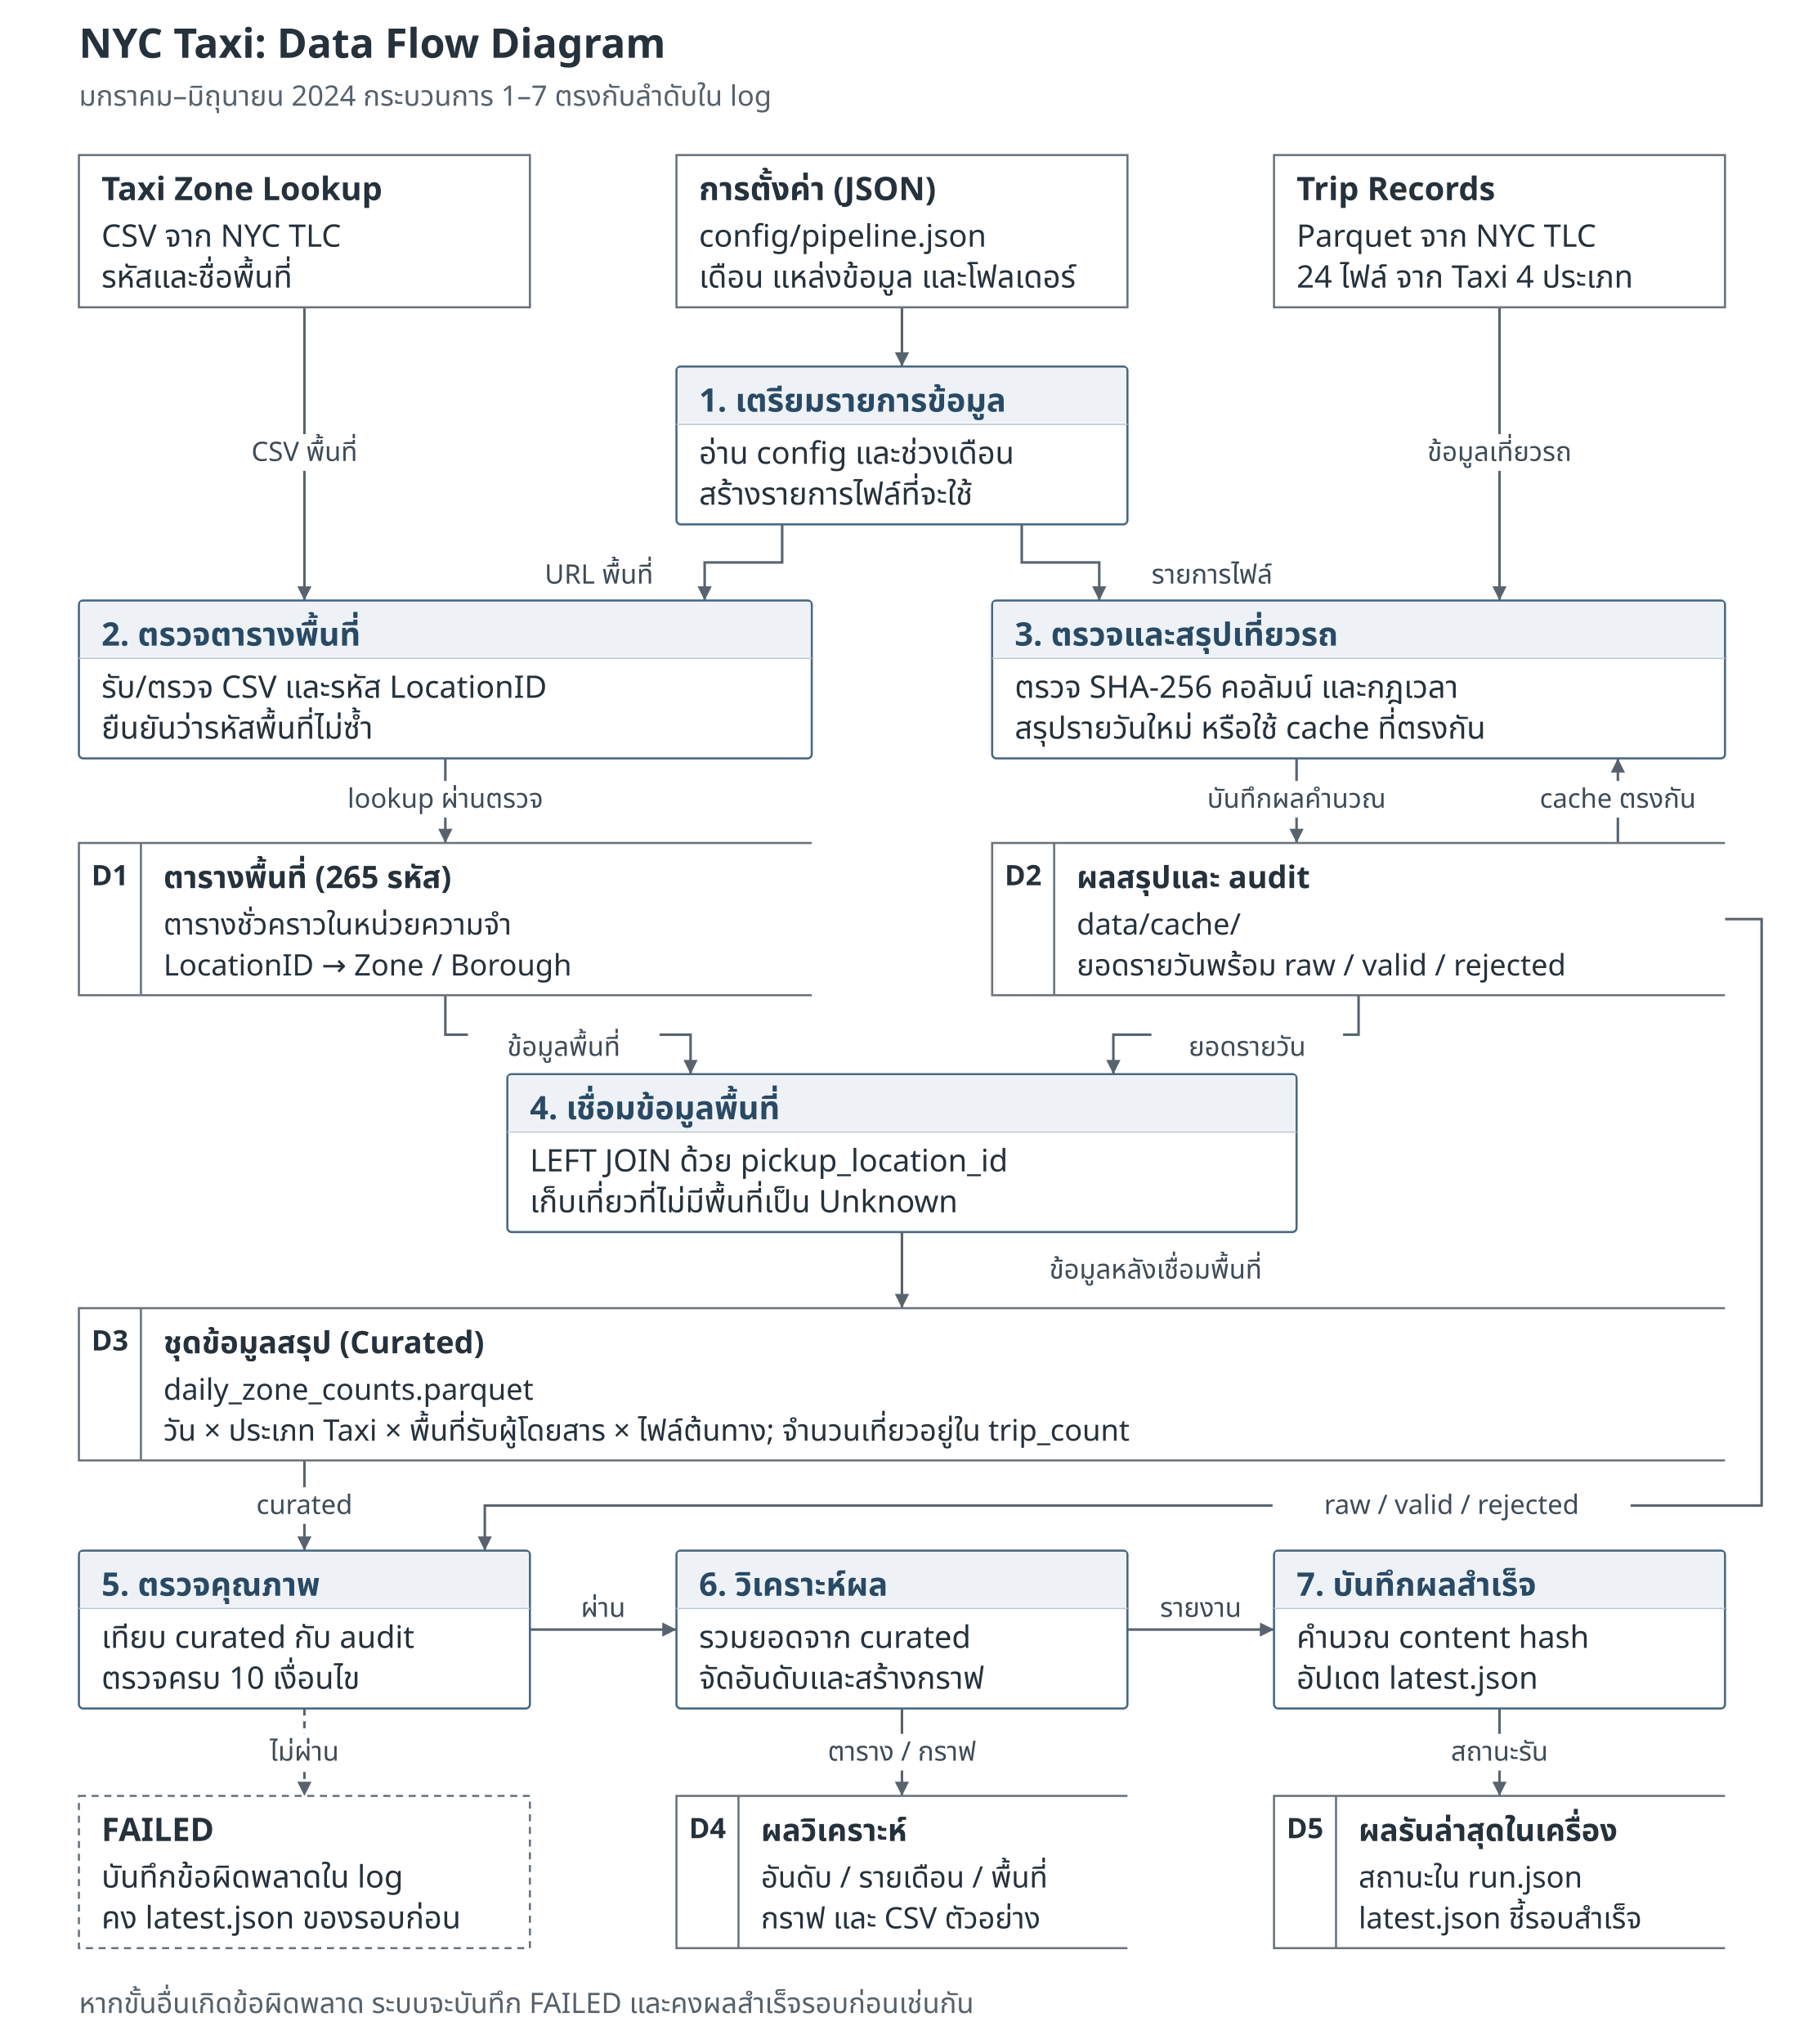
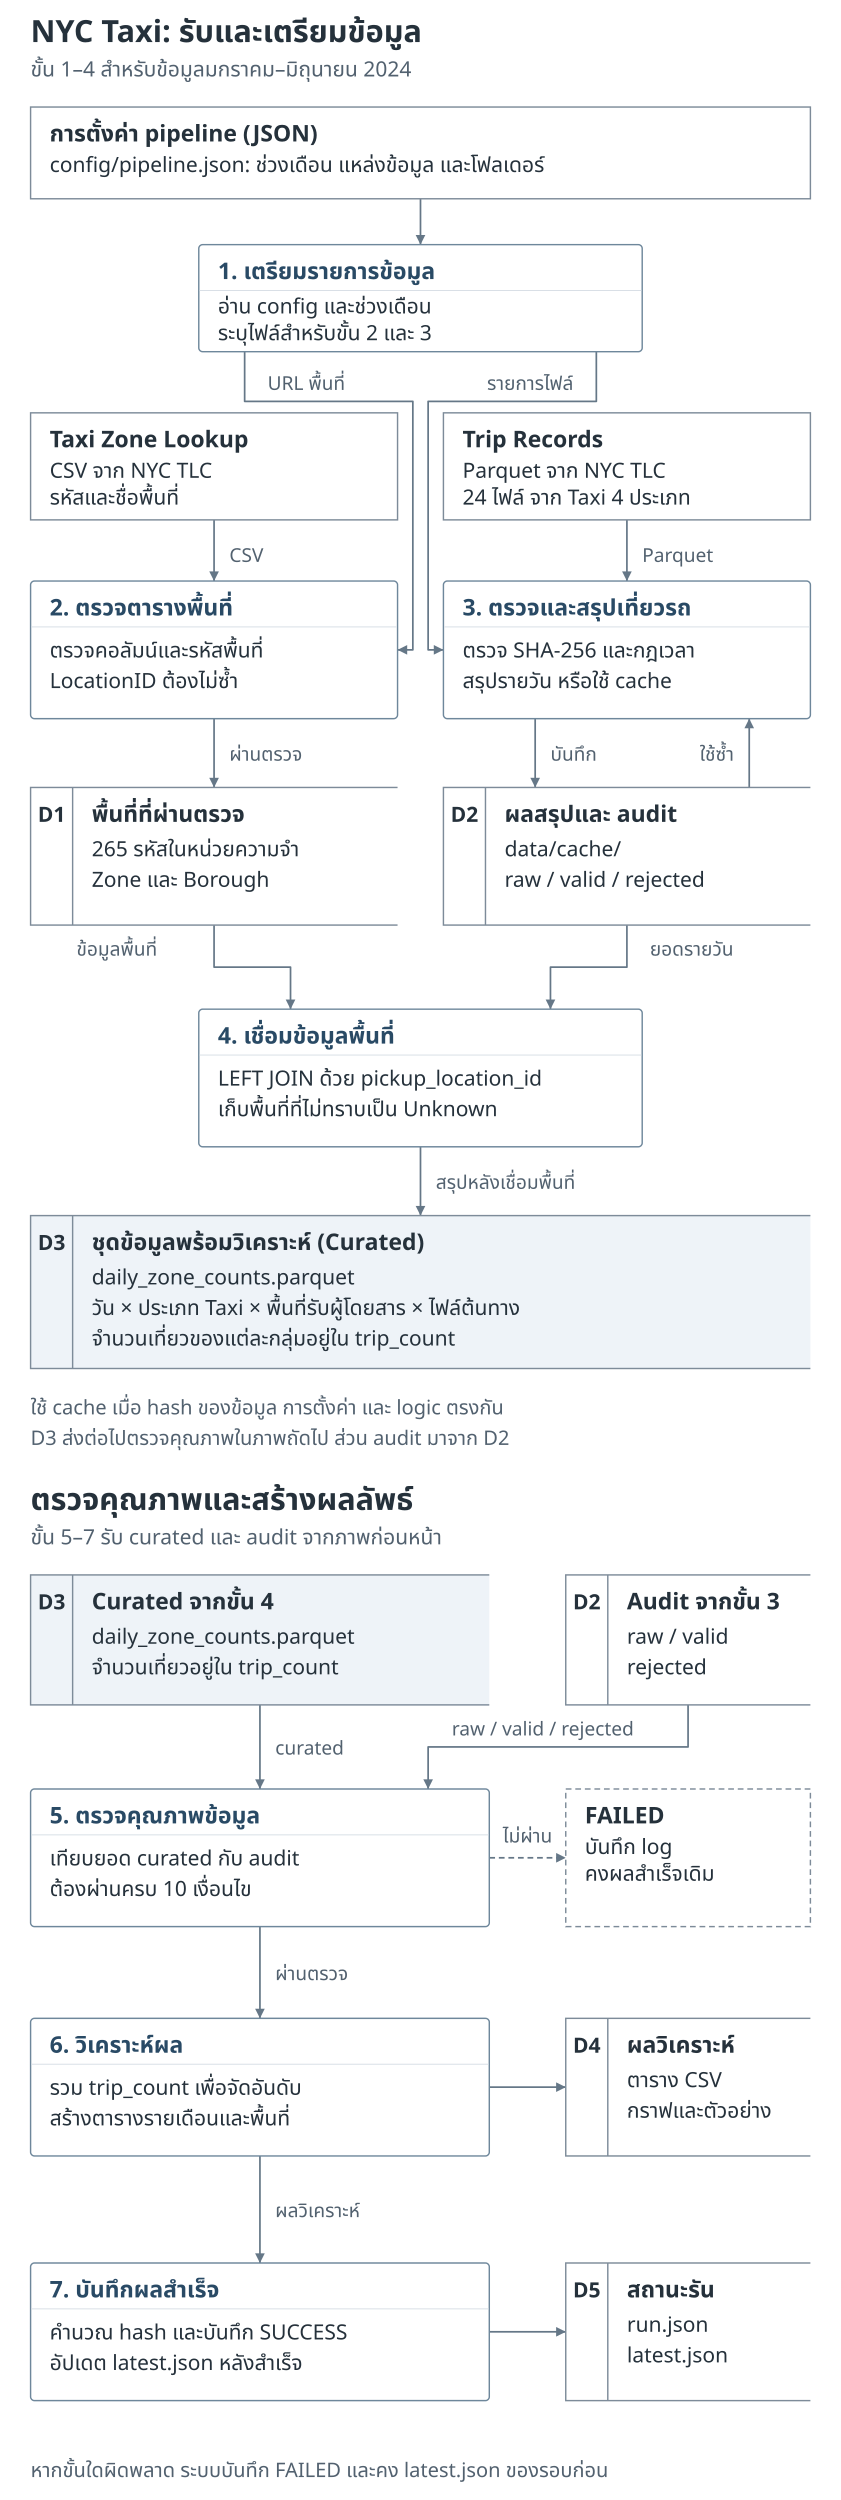
- <svg xmlns="http://www.w3.org/2000/svg" width="1280" height="1450" viewBox="0 0 1280 1450" role="img" aria-labelledby="diagramTitle diagramDescription">
-   <style>text { font-family: "Leelawadee UI", Tahoma, "Noto Sans Thai", sans-serif; }</style>
+ <svg xmlns="http://www.w3.org/2000/svg" width="880" height="2616" viewBox="0 0 880 2616" role="img" aria-labelledby="diagramTitle diagramDescription">
+   <style>text { font-family: "Leelawadee UI", Tahoma, "Noto Sans Thai", sans-serif; font-variant-numeric: tabular-nums; }</style>
  <defs>
-     <marker id="arrow" viewBox="0 0 10 10" refX="9" refY="5" markerWidth="7" markerHeight="7" orient="auto-start-reverse">
-       <path d="M1 1 L9 5 L1 9 Z" fill="#58636E" />
+     <marker id="arrow" viewBox="0 0 10 10" refX="9" refY="5" markerWidth="7" markerHeight="7" orient="auto">
+       <path d="M1 1 L9 5 L1 9 Z" fill="#657787" />
    </marker>
  </defs>
-   <rect width="1280" height="1450" fill="#FFFFFF" />
-   <text x="56" y="41" font-size="29" font-weight="600" fill="#25313B" text-anchor="start">NYC Taxi: Data Flow Diagram</text>
-   <text x="56" y="75" font-size="20" font-weight="400" fill="#56616B" text-anchor="start">มกราคม–มิถุนายน 2024  กระบวนการ 1–7 ตรงกับลำดับใน log</text>
-   <path d="M640 218 V260" fill="none" stroke="#58636E" stroke-width="1.8" stroke-linejoin="miter" marker-end="url(#arrow)" />
-   <path d="M216 218 V426" fill="none" stroke="#58636E" stroke-width="1.8" stroke-linejoin="miter" marker-end="url(#arrow)" />
-   <path d="M1064 218 V426" fill="none" stroke="#58636E" stroke-width="1.8" stroke-linejoin="miter" marker-end="url(#arrow)" />
-   <path d="M555 372 V399 H500 V426" fill="none" stroke="#58636E" stroke-width="1.8" stroke-linejoin="miter" marker-end="url(#arrow)" />
-   <path d="M725 372 V399 H780 V426" fill="none" stroke="#58636E" stroke-width="1.8" stroke-linejoin="miter" marker-end="url(#arrow)" />
-   <path d="M316 538 V598" fill="none" stroke="#58636E" stroke-width="1.8" stroke-linejoin="miter" marker-end="url(#arrow)" />
-   <path d="M920 538 V598" fill="none" stroke="#58636E" stroke-width="1.8" stroke-linejoin="miter" marker-end="url(#arrow)" />
-   <path d="M1148 598 V538" fill="none" stroke="#58636E" stroke-width="1.8" stroke-linejoin="miter" marker-end="url(#arrow)" />
-   <path d="M316 706 V734 H490 V762" fill="none" stroke="#58636E" stroke-width="1.8" stroke-linejoin="miter" marker-end="url(#arrow)" />
-   <path d="M964 706 V734 H790 V762" fill="none" stroke="#58636E" stroke-width="1.8" stroke-linejoin="miter" marker-end="url(#arrow)" />
-   <path d="M1224 652 H1250 V1068 H344 V1100" fill="none" stroke="#58636E" stroke-width="1.8" stroke-linejoin="miter" marker-end="url(#arrow)" />
-   <path d="M640 874 V928" fill="none" stroke="#58636E" stroke-width="1.8" stroke-linejoin="miter" marker-end="url(#arrow)" />
-   <path d="M216 1036 V1100" fill="none" stroke="#58636E" stroke-width="1.8" stroke-linejoin="miter" marker-end="url(#arrow)" />
-   <path d="M376 1156 H480" fill="none" stroke="#58636E" stroke-width="1.8" stroke-linejoin="miter" marker-end="url(#arrow)" />
-   <path d="M216 1212 V1274" fill="none" stroke="#58636E" stroke-width="1.8" stroke-linejoin="miter" marker-end="url(#arrow)" stroke-dasharray="5 4" />
-   <path d="M800 1156 H904" fill="none" stroke="#58636E" stroke-width="1.8" stroke-linejoin="miter" marker-end="url(#arrow)" />
-   <path d="M640 1212 V1274" fill="none" stroke="#58636E" stroke-width="1.8" stroke-linejoin="miter" marker-end="url(#arrow)" />
-   <path d="M1064 1212 V1274" fill="none" stroke="#58636E" stroke-width="1.8" stroke-linejoin="miter" marker-end="url(#arrow)" />
-   <g id="zoneSource" data-bounds="56,110,320,108">
-     <rect x="56" y="110" width="320" height="108" rx="0" fill="#FFFFFF" stroke="#68737D" stroke-width="1.5" />
-     <text x="72" y="142" font-size="23" font-weight="600" fill="#25313B" text-anchor="start">Taxi Zone Lookup</text>
-     <text x="72" y="175" font-size="22" font-weight="400" fill="#25313B" text-anchor="start">CSV จาก NYC TLC</text>
-     <text x="72" y="204" font-size="22" font-weight="400" fill="#25313B" text-anchor="start">รหัสและชื่อพื้นที่</text>
+   <rect width="880" height="2616" fill="#FFFFFF" />
+   <g data-view="prepare" transform="translate(0 0)">
+     <text x="32" y="44" font-size="32" font-weight="600" fill="#25313B" text-anchor="start">NYC Taxi: รับและเตรียมข้อมูล</text>
+     <text x="32" y="80" font-size="22" font-weight="400" fill="#52616F" text-anchor="start">ขั้น 1–4 สำหรับข้อมูลมกราคม–มิถุนายน 2024</text>
+     <path data-edge="configSource:prepare" d="M440 208 V256" fill="none" stroke="#657787" stroke-width="1.8" stroke-linejoin="round" marker-end="url(#arrow)" />
+     <path data-edge="prepare:lookup" d="M256 368 V420 H432 V680 H416" fill="none" stroke="#657787" stroke-width="1.8" stroke-linejoin="round" marker-end="url(#arrow)" />
+     <path data-edge="prepare:trips" d="M624 368 V420 H448 V680 H464" fill="none" stroke="#657787" stroke-width="1.8" stroke-linejoin="round" marker-end="url(#arrow)" />
+     <path data-edge="zoneSource:lookup" d="M224 544 V608" fill="none" stroke="#657787" stroke-width="1.8" stroke-linejoin="round" marker-end="url(#arrow)" />
+     <path data-edge="tripSource:trips" d="M656 544 V608" fill="none" stroke="#657787" stroke-width="1.8" stroke-linejoin="round" marker-end="url(#arrow)" />
+     <path data-edge="lookup:zonesStore" d="M224 752 V824" fill="none" stroke="#657787" stroke-width="1.8" stroke-linejoin="round" marker-end="url(#arrow)" />
+     <path data-edge="trips:aggregateStore" d="M560 752 V824" fill="none" stroke="#657787" stroke-width="1.8" stroke-linejoin="round" marker-end="url(#arrow)" />
+     <path data-edge="aggregateStore:trips" d="M784 824 V752" fill="none" stroke="#657787" stroke-width="1.8" stroke-linejoin="round" marker-end="url(#arrow)" />
+     <path data-edge="zonesStore:curate" d="M224 968 V1012 H304 V1056" fill="none" stroke="#657787" stroke-width="1.8" stroke-linejoin="round" marker-end="url(#arrow)" />
+     <path data-edge="aggregateStore:curate" d="M656 968 V1012 H576 V1056" fill="none" stroke="#657787" stroke-width="1.8" stroke-linejoin="round" marker-end="url(#arrow)" />
+     <path data-edge="curate:curatedStore" d="M440 1200 V1272" fill="none" stroke="#657787" stroke-width="1.8" stroke-linejoin="round" marker-end="url(#arrow)" />
+     <g id="prepare-configSource" data-bounds="32,112,816,96">
+       <rect x="32" y="112" width="816" height="96" rx="0" fill="#FFFFFF" stroke="#7D8B99" stroke-width="1.5" />
+       <text x="52" y="148" font-size="24" font-weight="600" fill="#25313B" text-anchor="start">การตั้งค่า pipeline (JSON)</text>
+       <text x="52" y="180" font-size="22" font-weight="400" fill="#25313B" text-anchor="start">config/pipeline.json: ช่วงเดือน แหล่งข้อมูล และโฟลเดอร์</text>
+     </g>
+     <g id="prepare-prepare" data-bounds="208,256,464,112">
+       <rect x="208" y="256" width="464" height="112" rx="4" fill="#FFFFFF" stroke="#6E879B" stroke-width="1.5" />
+       <path d="M209 304 H671" stroke="#D7DEE5" stroke-width="1" />
+       <text x="228" y="292" font-size="24" font-weight="600" fill="#294A65" text-anchor="start">1. เตรียมรายการข้อมูล</text>
+       <text x="228" y="328" font-size="22" font-weight="400" fill="#25313B" text-anchor="start">อ่าน config และช่วงเดือน</text>
+       <text x="228" y="356" font-size="22" font-weight="400" fill="#25313B" text-anchor="start">ระบุไฟล์สำหรับขั้น 2 และ 3</text>
+     </g>
+     <g id="prepare-zoneSource" data-bounds="32,432,384,112">
+       <rect x="32" y="432" width="384" height="112" rx="0" fill="#FFFFFF" stroke="#7D8B99" stroke-width="1.5" />
+       <text x="52" y="468" font-size="24" font-weight="600" fill="#25313B" text-anchor="start">Taxi Zone Lookup</text>
+       <text x="52" y="500" font-size="22" font-weight="400" fill="#25313B" text-anchor="start">CSV จาก NYC TLC</text>
+       <text x="52" y="528" font-size="22" font-weight="400" fill="#25313B" text-anchor="start">รหัสและชื่อพื้นที่</text>
+     </g>
+     <g id="prepare-tripSource" data-bounds="464,432,384,112">
+       <rect x="464" y="432" width="384" height="112" rx="0" fill="#FFFFFF" stroke="#7D8B99" stroke-width="1.5" />
+       <text x="484" y="468" font-size="24" font-weight="600" fill="#25313B" text-anchor="start">Trip Records</text>
+       <text x="484" y="500" font-size="22" font-weight="400" fill="#25313B" text-anchor="start">Parquet จาก NYC TLC</text>
+       <text x="484" y="528" font-size="22" font-weight="400" fill="#25313B" text-anchor="start">24 ไฟล์ จาก Taxi 4 ประเภท</text>
+     </g>
+     <g id="prepare-lookup" data-bounds="32,608,384,144">
+       <rect x="32" y="608" width="384" height="144" rx="4" fill="#FFFFFF" stroke="#6E879B" stroke-width="1.5" />
+       <path d="M33 656 H415" stroke="#D7DEE5" stroke-width="1" />
+       <text x="52" y="644" font-size="24" font-weight="600" fill="#294A65" text-anchor="start">2. ตรวจตารางพื้นที่</text>
+       <text x="52" y="688" font-size="22" font-weight="400" fill="#25313B" text-anchor="start">ตรวจคอลัมน์และรหัสพื้นที่</text>
+       <text x="52" y="720" font-size="22" font-weight="400" fill="#25313B" text-anchor="start">LocationID ต้องไม่ซ้ำ</text>
+     </g>
+     <g id="prepare-trips" data-bounds="464,608,384,144">
+       <rect x="464" y="608" width="384" height="144" rx="4" fill="#FFFFFF" stroke="#6E879B" stroke-width="1.5" />
+       <path d="M465 656 H847" stroke="#D7DEE5" stroke-width="1" />
+       <text x="484" y="644" font-size="24" font-weight="600" fill="#294A65" text-anchor="start">3. ตรวจและสรุปเที่ยวรถ</text>
+       <text x="484" y="688" font-size="22" font-weight="400" fill="#25313B" text-anchor="start">ตรวจ SHA-256 และกฎเวลา</text>
+       <text x="484" y="720" font-size="22" font-weight="400" fill="#25313B" text-anchor="start">สรุปรายวัน หรือใช้ cache</text>
+     </g>
+     <g id="prepare-zonesStore" data-bounds="32,824,384,144">
+       <rect x="32" y="824" width="384" height="144" fill="#FFFFFF" />
+       <path d="M416 824 H32 V968 H416 M76 824 V968" fill="none" stroke="#7D8B99" stroke-width="1.5" />
+       <text x="54" y="860" font-size="22" font-weight="600" fill="#25313B" text-anchor="middle">D1</text>
+       <text x="96" y="860" font-size="24" font-weight="600" fill="#25313B" text-anchor="start">พื้นที่ที่ผ่านตรวจ</text>
+       <text x="96" y="896" font-size="22" font-weight="400" fill="#25313B" text-anchor="start">265 รหัสในหน่วยความจำ</text>
+       <text x="96" y="928" font-size="22" font-weight="400" fill="#25313B" text-anchor="start">Zone และ Borough</text>
+     </g>
+     <g id="prepare-aggregateStore" data-bounds="464,824,384,144">
+       <rect x="464" y="824" width="384" height="144" fill="#FFFFFF" />
+       <path d="M848 824 H464 V968 H848 M508 824 V968" fill="none" stroke="#7D8B99" stroke-width="1.5" />
+       <text x="486" y="860" font-size="22" font-weight="600" fill="#25313B" text-anchor="middle">D2</text>
+       <text x="528" y="860" font-size="24" font-weight="600" fill="#25313B" text-anchor="start">ผลสรุปและ audit</text>
+       <text x="528" y="896" font-size="22" font-weight="400" fill="#25313B" text-anchor="start">data/cache/</text>
+       <text x="528" y="928" font-size="22" font-weight="400" fill="#25313B" text-anchor="start">raw / valid / rejected</text>
+     </g>
+     <g id="prepare-curate" data-bounds="208,1056,464,144">
+       <rect x="208" y="1056" width="464" height="144" rx="4" fill="#FFFFFF" stroke="#6E879B" stroke-width="1.5" />
+       <path d="M209 1104 H671" stroke="#D7DEE5" stroke-width="1" />
+       <text x="228" y="1092" font-size="24" font-weight="600" fill="#294A65" text-anchor="start">4. เชื่อมข้อมูลพื้นที่</text>
+       <text x="228" y="1136" font-size="22" font-weight="400" fill="#25313B" text-anchor="start">LEFT JOIN ด้วย pickup_location_id</text>
+       <text x="228" y="1168" font-size="22" font-weight="400" fill="#25313B" text-anchor="start">เก็บพื้นที่ที่ไม่ทราบเป็น Unknown</text>
+     </g>
+     <g id="prepare-curatedStore" data-bounds="32,1272,816,160">
+       <rect x="32" y="1272" width="816" height="160" fill="#EEF3F8" />
+       <path d="M848 1272 H32 V1432 H848 M76 1272 V1432" fill="none" stroke="#7D8B99" stroke-width="1.5" />
+       <text x="54" y="1308" font-size="22" font-weight="600" fill="#25313B" text-anchor="middle">D3</text>
+       <text x="96" y="1308" font-size="24" font-weight="600" fill="#25313B" text-anchor="start">ชุดข้อมูลพร้อมวิเคราะห์ (Curated)</text>
+       <text x="96" y="1344" font-size="22" font-weight="400" fill="#25313B" text-anchor="start">daily_zone_counts.parquet</text>
+       <text x="96" y="1376" font-size="22" font-weight="400" fill="#25313B" text-anchor="start">วัน × ประเภท Taxi × พื้นที่รับผู้โดยสาร × ไฟล์ต้นทาง</text>
+       <text x="96" y="1408" font-size="22" font-weight="400" fill="#25313B" text-anchor="start">จำนวนเที่ยวของแต่ละกลุ่มอยู่ใน trip_count</text>
+     </g>
+     <text x="280" y="408" font-size="20" font-weight="400" fill="#52616F" text-anchor="start" data-edge-label="prepare:lookup">URL พื้นที่</text>
+     <text x="600" y="408" font-size="20" font-weight="400" fill="#52616F" text-anchor="end" data-edge-label="prepare:trips">รายการไฟล์</text>
+     <text x="240" y="588" font-size="20" font-weight="400" fill="#52616F" text-anchor="start" data-edge-label="zoneSource:lookup">CSV</text>
+     <text x="672" y="588" font-size="20" font-weight="400" fill="#52616F" text-anchor="start" data-edge-label="tripSource:trips">Parquet</text>
+     <text x="240" y="796" font-size="20" font-weight="400" fill="#52616F" text-anchor="start" data-edge-label="lookup:zonesStore">ผ่านตรวจ</text>
+     <text x="576" y="796" font-size="20" font-weight="400" fill="#52616F" text-anchor="start" data-edge-label="trips:aggregateStore">บันทึก</text>
+     <text x="768" y="796" font-size="20" font-weight="400" fill="#52616F" text-anchor="end" data-edge-label="aggregateStore:trips">ใช้ซ้ำ</text>
+     <text x="80" y="1000" font-size="20" font-weight="400" fill="#52616F" text-anchor="start" data-edge-label="zonesStore:curate">ข้อมูลพื้นที่</text>
+     <text x="680" y="1000" font-size="20" font-weight="400" fill="#52616F" text-anchor="start" data-edge-label="aggregateStore:curate">ยอดรายวัน</text>
+     <text x="456" y="1244" font-size="20" font-weight="400" fill="#52616F" text-anchor="start" data-edge-label="curate:curatedStore">สรุปหลังเชื่อมพื้นที่</text>
+     <text x="32" y="1480" font-size="21" font-weight="400" fill="#52616F" text-anchor="start" data-note="true">ใช้ cache เมื่อ hash ของข้อมูล การตั้งค่า และ logic ตรงกัน</text>
+     <text x="32" y="1512" font-size="21" font-weight="400" fill="#52616F" text-anchor="start" data-note="true">D3 ส่งต่อไปตรวจคุณภาพในภาพถัดไป ส่วน audit มาจาก D2</text>
  </g>
-   <g id="configSource" data-bounds="480,110,320,108">
-     <rect x="480" y="110" width="320" height="108" rx="0" fill="#FFFFFF" stroke="#68737D" stroke-width="1.5" />
-     <text x="496" y="142" font-size="23" font-weight="600" fill="#25313B" text-anchor="start">การตั้งค่า (JSON)</text>
-     <text x="496" y="175" font-size="22" font-weight="400" fill="#25313B" text-anchor="start">config/pipeline.json</text>
-     <text x="496" y="204" font-size="22" font-weight="400" fill="#25313B" text-anchor="start">เดือน แหล่งข้อมูล และโฟลเดอร์</text>
+   <g data-view="results" transform="translate(0 1536)">
+     <text x="32" y="44" font-size="32" font-weight="600" fill="#25313B" text-anchor="start">ตรวจคุณภาพและสร้างผลลัพธ์</text>
+     <text x="32" y="80" font-size="22" font-weight="400" fill="#52616F" text-anchor="start">ขั้น 5–7 รับ curated และ audit จากภาพก่อนหน้า</text>
+     <path data-edge="curatedStore:quality" d="M272 248 V336" fill="none" stroke="#657787" stroke-width="1.8" stroke-linejoin="round" marker-end="url(#arrow)" />
+     <path data-edge="aggregateStore:quality" d="M720 248 V292 H448 V336" fill="none" stroke="#657787" stroke-width="1.8" stroke-linejoin="round" marker-end="url(#arrow)" />
+     <path data-edge="quality:analysis" d="M272 480 V576" fill="none" stroke="#657787" stroke-width="1.8" stroke-linejoin="round" marker-end="url(#arrow)" />
+     <path data-edge="quality:failed" d="M512 408 H592" fill="none" stroke="#657787" stroke-width="1.8" stroke-linejoin="round" marker-end="url(#arrow)" stroke-dasharray="6 4" />
+     <path data-edge="analysis:resultStore" d="M512 648 H592" fill="none" stroke="#657787" stroke-width="1.8" stroke-linejoin="round" marker-end="url(#arrow)" />
+     <path data-edge="analysis:publish" d="M272 720 V832" fill="none" stroke="#657787" stroke-width="1.8" stroke-linejoin="round" marker-end="url(#arrow)" />
+     <path data-edge="publish:successStore" d="M512 904 H592" fill="none" stroke="#657787" stroke-width="1.8" stroke-linejoin="round" marker-end="url(#arrow)" />
+     <g id="results-curatedStore" data-bounds="32,112,480,136">
+       <rect x="32" y="112" width="480" height="136" fill="#EEF3F8" />
+       <path d="M512 112 H32 V248 H512 M76 112 V248" fill="none" stroke="#7D8B99" stroke-width="1.5" />
+       <text x="54" y="148" font-size="22" font-weight="600" fill="#25313B" text-anchor="middle">D3</text>
+       <text x="96" y="148" font-size="24" font-weight="600" fill="#25313B" text-anchor="start">Curated จากขั้น 4</text>
+       <text x="96" y="184" font-size="22" font-weight="400" fill="#25313B" text-anchor="start">daily_zone_counts.parquet</text>
+       <text x="96" y="216" font-size="22" font-weight="400" fill="#25313B" text-anchor="start">จำนวนเที่ยวอยู่ใน trip_count</text>
+     </g>
+     <g id="results-aggregateStore" data-bounds="592,112,256,136">
+       <rect x="592" y="112" width="256" height="136" fill="#FFFFFF" />
+       <path d="M848 112 H592 V248 H848 M636 112 V248" fill="none" stroke="#7D8B99" stroke-width="1.5" />
+       <text x="614" y="148" font-size="22" font-weight="600" fill="#25313B" text-anchor="middle">D2</text>
+       <text x="656" y="148" font-size="24" font-weight="600" fill="#25313B" text-anchor="start">Audit จากขั้น 3</text>
+       <text x="656" y="184" font-size="22" font-weight="400" fill="#25313B" text-anchor="start">raw / valid</text>
+       <text x="656" y="216" font-size="22" font-weight="400" fill="#25313B" text-anchor="start">rejected</text>
+     </g>
+     <g id="results-quality" data-bounds="32,336,480,144">
+       <rect x="32" y="336" width="480" height="144" rx="4" fill="#FFFFFF" stroke="#6E879B" stroke-width="1.5" />
+       <path d="M33 384 H511" stroke="#D7DEE5" stroke-width="1" />
+       <text x="52" y="372" font-size="24" font-weight="600" fill="#294A65" text-anchor="start">5. ตรวจคุณภาพข้อมูล</text>
+       <text x="52" y="416" font-size="22" font-weight="400" fill="#25313B" text-anchor="start">เทียบยอด curated กับ audit</text>
+       <text x="52" y="448" font-size="22" font-weight="400" fill="#25313B" text-anchor="start">ต้องผ่านครบ 10 เงื่อนไข</text>
+     </g>
+     <g id="results-failed" data-bounds="592,336,256,144">
+       <rect x="592" y="336" width="256" height="144" rx="0" fill="#FFFFFF" stroke="#7D8B99" stroke-width="1.5" stroke-dasharray="6 4" />
+       <text x="612" y="372" font-size="24" font-weight="600" fill="#25313B" text-anchor="start">FAILED</text>
+       <text x="612" y="404" font-size="22" font-weight="400" fill="#25313B" text-anchor="start">บันทึก log</text>
+       <text x="612" y="432" font-size="22" font-weight="400" fill="#25313B" text-anchor="start">คงผลสำเร็จเดิม</text>
+     </g>
+     <g id="results-analysis" data-bounds="32,576,480,144">
+       <rect x="32" y="576" width="480" height="144" rx="4" fill="#FFFFFF" stroke="#6E879B" stroke-width="1.5" />
+       <path d="M33 624 H511" stroke="#D7DEE5" stroke-width="1" />
+       <text x="52" y="612" font-size="24" font-weight="600" fill="#294A65" text-anchor="start">6. วิเคราะห์ผล</text>
+       <text x="52" y="656" font-size="22" font-weight="400" fill="#25313B" text-anchor="start">รวม trip_count เพื่อจัดอันดับ</text>
+       <text x="52" y="688" font-size="22" font-weight="400" fill="#25313B" text-anchor="start">สร้างตารางรายเดือนและพื้นที่</text>
+     </g>
+     <g id="results-resultStore" data-bounds="592,576,256,144">
+       <rect x="592" y="576" width="256" height="144" fill="#FFFFFF" />
+       <path d="M848 576 H592 V720 H848 M636 576 V720" fill="none" stroke="#7D8B99" stroke-width="1.5" />
+       <text x="614" y="612" font-size="22" font-weight="600" fill="#25313B" text-anchor="middle">D4</text>
+       <text x="656" y="612" font-size="24" font-weight="600" fill="#25313B" text-anchor="start">ผลวิเคราะห์</text>
+       <text x="656" y="648" font-size="22" font-weight="400" fill="#25313B" text-anchor="start">ตาราง CSV</text>
+       <text x="656" y="680" font-size="22" font-weight="400" fill="#25313B" text-anchor="start">กราฟและตัวอย่าง</text>
+     </g>
+     <g id="results-publish" data-bounds="32,832,480,144">
+       <rect x="32" y="832" width="480" height="144" rx="4" fill="#FFFFFF" stroke="#6E879B" stroke-width="1.5" />
+       <path d="M33 880 H511" stroke="#D7DEE5" stroke-width="1" />
+       <text x="52" y="868" font-size="24" font-weight="600" fill="#294A65" text-anchor="start">7. บันทึกผลสำเร็จ</text>
+       <text x="52" y="912" font-size="22" font-weight="400" fill="#25313B" text-anchor="start">คำนวณ hash และบันทึก SUCCESS</text>
+       <text x="52" y="944" font-size="22" font-weight="400" fill="#25313B" text-anchor="start">อัปเดต latest.json หลังสำเร็จ</text>
+     </g>
+     <g id="results-successStore" data-bounds="592,832,256,144">
+       <rect x="592" y="832" width="256" height="144" fill="#FFFFFF" />
+       <path d="M848 832 H592 V976 H848 M636 832 V976" fill="none" stroke="#7D8B99" stroke-width="1.5" />
+       <text x="614" y="868" font-size="22" font-weight="600" fill="#25313B" text-anchor="middle">D5</text>
+       <text x="656" y="868" font-size="24" font-weight="600" fill="#25313B" text-anchor="start">สถานะรัน</text>
+       <text x="656" y="904" font-size="22" font-weight="400" fill="#25313B" text-anchor="start">run.json</text>
+       <text x="656" y="936" font-size="22" font-weight="400" fill="#25313B" text-anchor="start">latest.json</text>
+     </g>
+     <text x="288" y="300" font-size="20" font-weight="400" fill="#52616F" text-anchor="start" data-edge-label="curatedStore:quality">curated</text>
+     <text x="568" y="280" font-size="20" font-weight="400" fill="#52616F" text-anchor="middle" data-edge-label="aggregateStore:quality">raw / valid / rejected</text>
+     <text x="288" y="536" font-size="20" font-weight="400" fill="#52616F" text-anchor="start" data-edge-label="quality:analysis">ผ่านตรวจ</text>
+     <text x="552" y="392" font-size="20" font-weight="400" fill="#52616F" text-anchor="middle" data-edge-label="quality:failed">ไม่ผ่าน</text>
+     <text x="288" y="784" font-size="20" font-weight="400" fill="#52616F" text-anchor="start" data-edge-label="analysis:publish">ผลวิเคราะห์</text>
+     <text x="32" y="1056" font-size="21" font-weight="400" fill="#52616F" text-anchor="start" data-note="true">หากขั้นใดผิดพลาด ระบบบันทึก FAILED และคง latest.json ของรอบก่อน</text>
  </g>
-   <g id="tripSource" data-bounds="904,110,320,108">
-     <rect x="904" y="110" width="320" height="108" rx="0" fill="#FFFFFF" stroke="#68737D" stroke-width="1.5" />
-     <text x="920" y="142" font-size="23" font-weight="600" fill="#25313B" text-anchor="start">Trip Records</text>
-     <text x="920" y="175" font-size="22" font-weight="400" fill="#25313B" text-anchor="start">Parquet จาก NYC TLC</text>
-     <text x="920" y="204" font-size="22" font-weight="400" fill="#25313B" text-anchor="start">24 ไฟล์ จาก Taxi 4 ประเภท</text>
-   </g>
-   <g id="prepare" data-bounds="480,260,320,112">
-     <rect x="480" y="260" width="320" height="112" rx="3" fill="#FFFFFF" stroke="#486781" stroke-width="1.5" />
-     <rect x="481" y="261" width="318" height="39" fill="#EEF2F6" />
-     <path d="M480 301 H800" stroke="#BDC9D3" stroke-width="1" />
-     <text x="496" y="292" font-size="23" font-weight="600" fill="#294A65" text-anchor="start">1. เตรียมรายการข้อมูล</text>
-     <text x="496" y="329" font-size="22" font-weight="400" fill="#25313B" text-anchor="start">อ่าน config และช่วงเดือน</text>
-     <text x="496" y="358" font-size="22" font-weight="400" fill="#25313B" text-anchor="start">สร้างรายการไฟล์ที่จะใช้</text>
-   </g>
-   <g id="lookup" data-bounds="56,426,520,112">
-     <rect x="56" y="426" width="520" height="112" rx="3" fill="#FFFFFF" stroke="#486781" stroke-width="1.5" />
-     <rect x="57" y="427" width="518" height="39" fill="#EEF2F6" />
-     <path d="M56 467 H576" stroke="#BDC9D3" stroke-width="1" />
-     <text x="72" y="458" font-size="23" font-weight="600" fill="#294A65" text-anchor="start">2. ตรวจตารางพื้นที่</text>
-     <text x="72" y="495" font-size="22" font-weight="400" fill="#25313B" text-anchor="start">รับ/ตรวจ CSV และรหัส LocationID</text>
-     <text x="72" y="524" font-size="22" font-weight="400" fill="#25313B" text-anchor="start">ยืนยันว่ารหัสพื้นที่ไม่ซ้ำ</text>
-   </g>
-   <g id="trips" data-bounds="704,426,520,112">
-     <rect x="704" y="426" width="520" height="112" rx="3" fill="#FFFFFF" stroke="#486781" stroke-width="1.5" />
-     <rect x="705" y="427" width="518" height="39" fill="#EEF2F6" />
-     <path d="M704 467 H1224" stroke="#BDC9D3" stroke-width="1" />
-     <text x="720" y="458" font-size="23" font-weight="600" fill="#294A65" text-anchor="start">3. ตรวจและสรุปเที่ยวรถ</text>
-     <text x="720" y="495" font-size="22" font-weight="400" fill="#25313B" text-anchor="start">ตรวจ SHA-256 คอลัมน์ และกฎเวลา</text>
-     <text x="720" y="524" font-size="22" font-weight="400" fill="#25313B" text-anchor="start">สรุปรายวันใหม่ หรือใช้ cache ที่ตรงกัน</text>
-   </g>
-   <g id="zonesStore" data-bounds="56,598,520,108">
-     <rect x="56" y="598" width="520" height="108" fill="#FFFFFF" />
-     <path d="M576 598 H56 V706 H576 M100 598 V706" fill="none" stroke="#68737D" stroke-width="1.5" />
-     <text x="78" y="628" font-size="20" font-weight="600" fill="#25313B" text-anchor="middle">D1</text>
-     <text x="116" y="630" font-size="22" font-weight="600" fill="#25313B" text-anchor="start">ตารางพื้นที่ (265 รหัส)</text>
-     <text x="116" y="663" font-size="21" font-weight="400" fill="#25313B" text-anchor="start">ตารางชั่วคราวในหน่วยความจำ</text>
-     <text x="116" y="692" font-size="21" font-weight="400" fill="#25313B" text-anchor="start">LocationID → Zone / Borough</text>
-   </g>
-   <g id="aggregateStore" data-bounds="704,598,520,108">
-     <rect x="704" y="598" width="520" height="108" fill="#FFFFFF" />
-     <path d="M1224 598 H704 V706 H1224 M748 598 V706" fill="none" stroke="#68737D" stroke-width="1.5" />
-     <text x="726" y="628" font-size="20" font-weight="600" fill="#25313B" text-anchor="middle">D2</text>
-     <text x="764" y="630" font-size="22" font-weight="600" fill="#25313B" text-anchor="start">ผลสรุปและ audit</text>
-     <text x="764" y="663" font-size="21" font-weight="400" fill="#25313B" text-anchor="start">data/cache/</text>
-     <text x="764" y="692" font-size="21" font-weight="400" fill="#25313B" text-anchor="start">ยอดรายวันพร้อม raw / valid / rejected</text>
-   </g>
-   <g id="curate" data-bounds="360,762,560,112">
-     <rect x="360" y="762" width="560" height="112" rx="3" fill="#FFFFFF" stroke="#486781" stroke-width="1.5" />
-     <rect x="361" y="763" width="558" height="39" fill="#EEF2F6" />
-     <path d="M360 803 H920" stroke="#BDC9D3" stroke-width="1" />
-     <text x="376" y="794" font-size="23" font-weight="600" fill="#294A65" text-anchor="start">4. เชื่อมข้อมูลพื้นที่</text>
-     <text x="376" y="831" font-size="22" font-weight="400" fill="#25313B" text-anchor="start">LEFT JOIN ด้วย pickup_location_id</text>
-     <text x="376" y="860" font-size="22" font-weight="400" fill="#25313B" text-anchor="start">เก็บเที่ยวที่ไม่มีพื้นที่เป็น Unknown</text>
-   </g>
-   <g id="curatedStore" data-bounds="56,928,1168,108">
-     <rect x="56" y="928" width="1168" height="108" fill="#FFFFFF" />
-     <path d="M1224 928 H56 V1036 H1224 M100 928 V1036" fill="none" stroke="#68737D" stroke-width="1.5" />
-     <text x="78" y="958" font-size="20" font-weight="600" fill="#25313B" text-anchor="middle">D3</text>
-     <text x="116" y="960" font-size="22" font-weight="600" fill="#25313B" text-anchor="start">ชุดข้อมูลสรุป (Curated)</text>
-     <text x="116" y="993" font-size="21" font-weight="400" fill="#25313B" text-anchor="start">daily_zone_counts.parquet</text>
-     <text x="116" y="1022" font-size="21" font-weight="400" fill="#25313B" text-anchor="start">วัน × ประเภท Taxi × พื้นที่รับผู้โดยสาร × ไฟล์ต้นทาง; จำนวนเที่ยวอยู่ใน trip_count</text>
-   </g>
-   <g id="quality" data-bounds="56,1100,320,112">
-     <rect x="56" y="1100" width="320" height="112" rx="3" fill="#FFFFFF" stroke="#486781" stroke-width="1.5" />
-     <rect x="57" y="1101" width="318" height="39" fill="#EEF2F6" />
-     <path d="M56 1141 H376" stroke="#BDC9D3" stroke-width="1" />
-     <text x="72" y="1132" font-size="23" font-weight="600" fill="#294A65" text-anchor="start">5. ตรวจคุณภาพ</text>
-     <text x="72" y="1169" font-size="22" font-weight="400" fill="#25313B" text-anchor="start">เทียบ curated กับ audit</text>
-     <text x="72" y="1198" font-size="22" font-weight="400" fill="#25313B" text-anchor="start">ตรวจครบ 10 เงื่อนไข</text>
-   </g>
-   <g id="analysis" data-bounds="480,1100,320,112">
-     <rect x="480" y="1100" width="320" height="112" rx="3" fill="#FFFFFF" stroke="#486781" stroke-width="1.5" />
-     <rect x="481" y="1101" width="318" height="39" fill="#EEF2F6" />
-     <path d="M480 1141 H800" stroke="#BDC9D3" stroke-width="1" />
-     <text x="496" y="1132" font-size="23" font-weight="600" fill="#294A65" text-anchor="start">6. วิเคราะห์ผล</text>
-     <text x="496" y="1169" font-size="22" font-weight="400" fill="#25313B" text-anchor="start">รวมยอดจาก curated</text>
-     <text x="496" y="1198" font-size="22" font-weight="400" fill="#25313B" text-anchor="start">จัดอันดับและสร้างกราฟ</text>
-   </g>
-   <g id="publish" data-bounds="904,1100,320,112">
-     <rect x="904" y="1100" width="320" height="112" rx="3" fill="#FFFFFF" stroke="#486781" stroke-width="1.5" />
-     <rect x="905" y="1101" width="318" height="39" fill="#EEF2F6" />
-     <path d="M904 1141 H1224" stroke="#BDC9D3" stroke-width="1" />
-     <text x="920" y="1132" font-size="23" font-weight="600" fill="#294A65" text-anchor="start">7. บันทึกผลสำเร็จ</text>
-     <text x="920" y="1169" font-size="22" font-weight="400" fill="#25313B" text-anchor="start">คำนวณ content hash</text>
-     <text x="920" y="1198" font-size="22" font-weight="400" fill="#25313B" text-anchor="start">อัปเดต latest.json</text>
-   </g>
-   <g id="failed" data-bounds="56,1274,320,108">
-     <rect x="56" y="1274" width="320" height="108" rx="0" fill="#FFFFFF" stroke="#68737D" stroke-width="1.5" stroke-dasharray="5 4" />
-     <text x="72" y="1306" font-size="23" font-weight="600" fill="#25313B" text-anchor="start">FAILED</text>
-     <text x="72" y="1339" font-size="22" font-weight="400" fill="#25313B" text-anchor="start">บันทึกข้อผิดพลาดใน log</text>
-     <text x="72" y="1368" font-size="22" font-weight="400" fill="#25313B" text-anchor="start">คง latest.json ของรอบก่อน</text>
-   </g>
-   <g id="resultStore" data-bounds="480,1274,320,108">
-     <rect x="480" y="1274" width="320" height="108" fill="#FFFFFF" />
-     <path d="M800 1274 H480 V1382 H800 M524 1274 V1382" fill="none" stroke="#68737D" stroke-width="1.5" />
-     <text x="502" y="1304" font-size="20" font-weight="600" fill="#25313B" text-anchor="middle">D4</text>
-     <text x="540" y="1306" font-size="22" font-weight="600" fill="#25313B" text-anchor="start">ผลวิเคราะห์</text>
-     <text x="540" y="1339" font-size="21" font-weight="400" fill="#25313B" text-anchor="start">อันดับ / รายเดือน / พื้นที่</text>
-     <text x="540" y="1368" font-size="21" font-weight="400" fill="#25313B" text-anchor="start">กราฟ และ CSV ตัวอย่าง</text>
-   </g>
-   <g id="successStore" data-bounds="904,1274,320,108">
-     <rect x="904" y="1274" width="320" height="108" fill="#FFFFFF" />
-     <path d="M1224 1274 H904 V1382 H1224 M948 1274 V1382" fill="none" stroke="#68737D" stroke-width="1.5" />
-     <text x="926" y="1304" font-size="20" font-weight="600" fill="#25313B" text-anchor="middle">D5</text>
-     <text x="964" y="1306" font-size="22" font-weight="600" fill="#25313B" text-anchor="start">ผลรันล่าสุดในเครื่อง</text>
-     <text x="964" y="1339" font-size="21" font-weight="400" fill="#25313B" text-anchor="start">สถานะใน run.json</text>
-     <text x="964" y="1368" font-size="21" font-weight="400" fill="#25313B" text-anchor="start">latest.json ชี้รอบสำเร็จ</text>
-   </g>
-   <rect x="153.0" y="308" width="126" height="26" fill="#FFFFFF" />
-   <text x="216" y="327" font-size="19" font-weight="400" fill="#3E4B57" text-anchor="middle">CSV พื้นที่</text>
-   <rect x="991.0" y="308" width="146" height="26" fill="#FFFFFF" />
-   <text x="1064" y="327" font-size="19" font-weight="400" fill="#3E4B57" text-anchor="middle">ข้อมูลเที่ยวรถ</text>
-   <rect x="361.0" y="395" width="128" height="26" fill="#FFFFFF" />
-   <text x="425" y="414" font-size="19" font-weight="400" fill="#3E4B57" text-anchor="middle">URL พื้นที่</text>
-   <rect x="791.0" y="395" width="138" height="26" fill="#FFFFFF" />
-   <text x="860" y="414" font-size="19" font-weight="400" fill="#3E4B57" text-anchor="middle">รายการไฟล์</text>
-   <rect x="231.0" y="554" width="170" height="26" fill="#FFFFFF" />
-   <text x="316" y="573" font-size="19" font-weight="400" fill="#3E4B57" text-anchor="middle">lookup ผ่านตรวจ</text>
-   <rect x="831.0" y="554" width="178" height="26" fill="#FFFFFF" />
-   <text x="920" y="573" font-size="19" font-weight="400" fill="#3E4B57" text-anchor="middle">บันทึกผลคำนวณ</text>
-   <rect x="1074.0" y="554" width="148" height="26" fill="#FFFFFF" />
-   <text x="1148" y="573" font-size="19" font-weight="400" fill="#3E4B57" text-anchor="middle">cache ตรงกัน</text>
-   <rect x="332.0" y="730" width="136" height="26" fill="#FFFFFF" />
-   <text x="400" y="749" font-size="19" font-weight="400" fill="#3E4B57" text-anchor="middle">ข้อมูลพื้นที่</text>
-   <rect x="817.0" y="730" width="136" height="26" fill="#FFFFFF" />
-   <text x="885" y="749" font-size="19" font-weight="400" fill="#3E4B57" text-anchor="middle">ยอดรายวัน</text>
-   <rect x="903.0" y="1055" width="254" height="26" fill="#FFFFFF" />
-   <text x="1030" y="1074" font-size="19" font-weight="400" fill="#3E4B57" text-anchor="middle">raw / valid / rejected</text>
-   <rect x="704.0" y="888" width="232" height="26" fill="#FFFFFF" />
-   <text x="820" y="907" font-size="19" font-weight="400" fill="#3E4B57" text-anchor="middle">ข้อมูลหลังเชื่อมพื้นที่</text>
-   <rect x="161.0" y="1055" width="110" height="26" fill="#FFFFFF" />
-   <text x="216" y="1074" font-size="19" font-weight="400" fill="#3E4B57" text-anchor="middle">curated</text>
-   <rect x="391.0" y="1128" width="74" height="26" fill="#FFFFFF" />
-   <text x="428" y="1147" font-size="19" font-weight="400" fill="#3E4B57" text-anchor="middle">ผ่าน</text>
-   <rect x="164.0" y="1230" width="104" height="26" fill="#FFFFFF" />
-   <text x="216" y="1249" font-size="19" font-weight="400" fill="#3E4B57" text-anchor="middle">ไม่ผ่าน</text>
-   <rect x="810.0" y="1128" width="84" height="26" fill="#FFFFFF" />
-   <text x="852" y="1147" font-size="19" font-weight="400" fill="#3E4B57" text-anchor="middle">รายงาน</text>
-   <rect x="565.0" y="1230" width="150" height="26" fill="#FFFFFF" />
-   <text x="640" y="1249" font-size="19" font-weight="400" fill="#3E4B57" text-anchor="middle">ตาราง / กราฟ</text>
-   <rect x="1002.0" y="1230" width="124" height="26" fill="#FFFFFF" />
-   <text x="1064" y="1249" font-size="19" font-weight="400" fill="#3E4B57" text-anchor="middle">สถานะรัน</text>
-   <text x="56" y="1428" font-size="20" font-weight="400" fill="#56616B" text-anchor="start">หากขั้นอื่นเกิดข้อผิดพลาด ระบบจะบันทึก FAILED และคงผลสำเร็จรอบก่อนเช่นกัน</text>
</svg>
